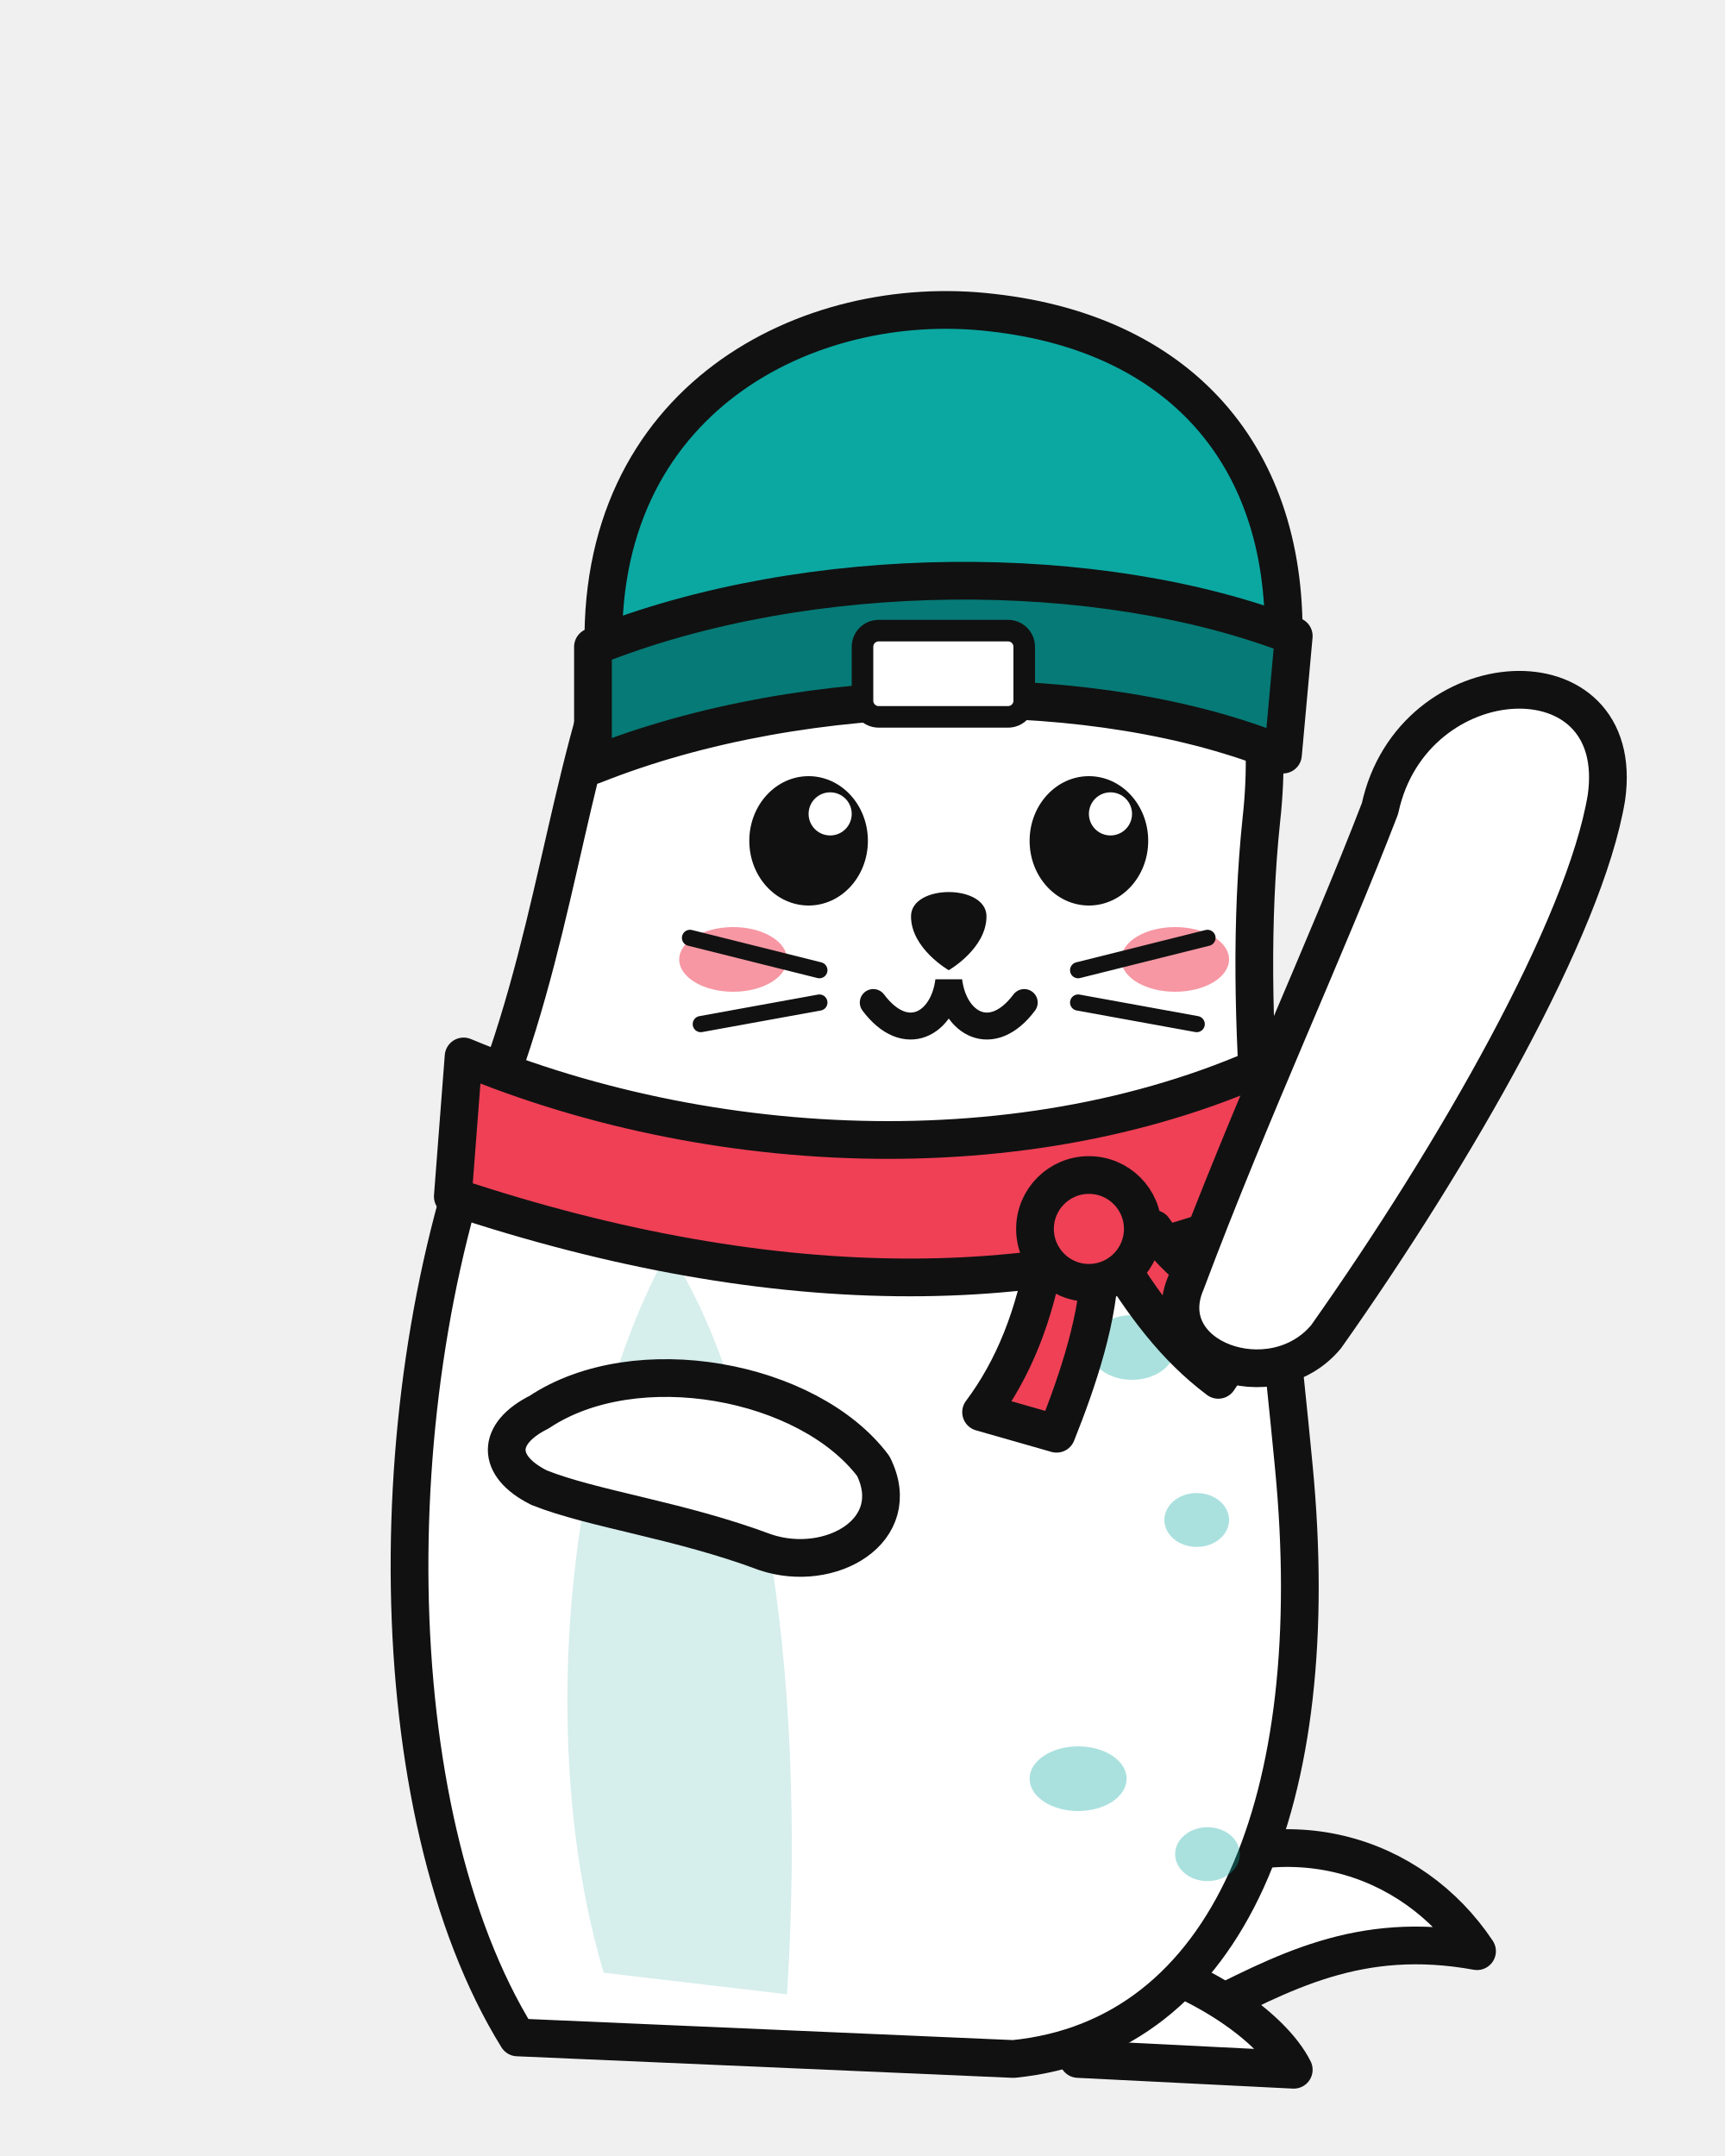
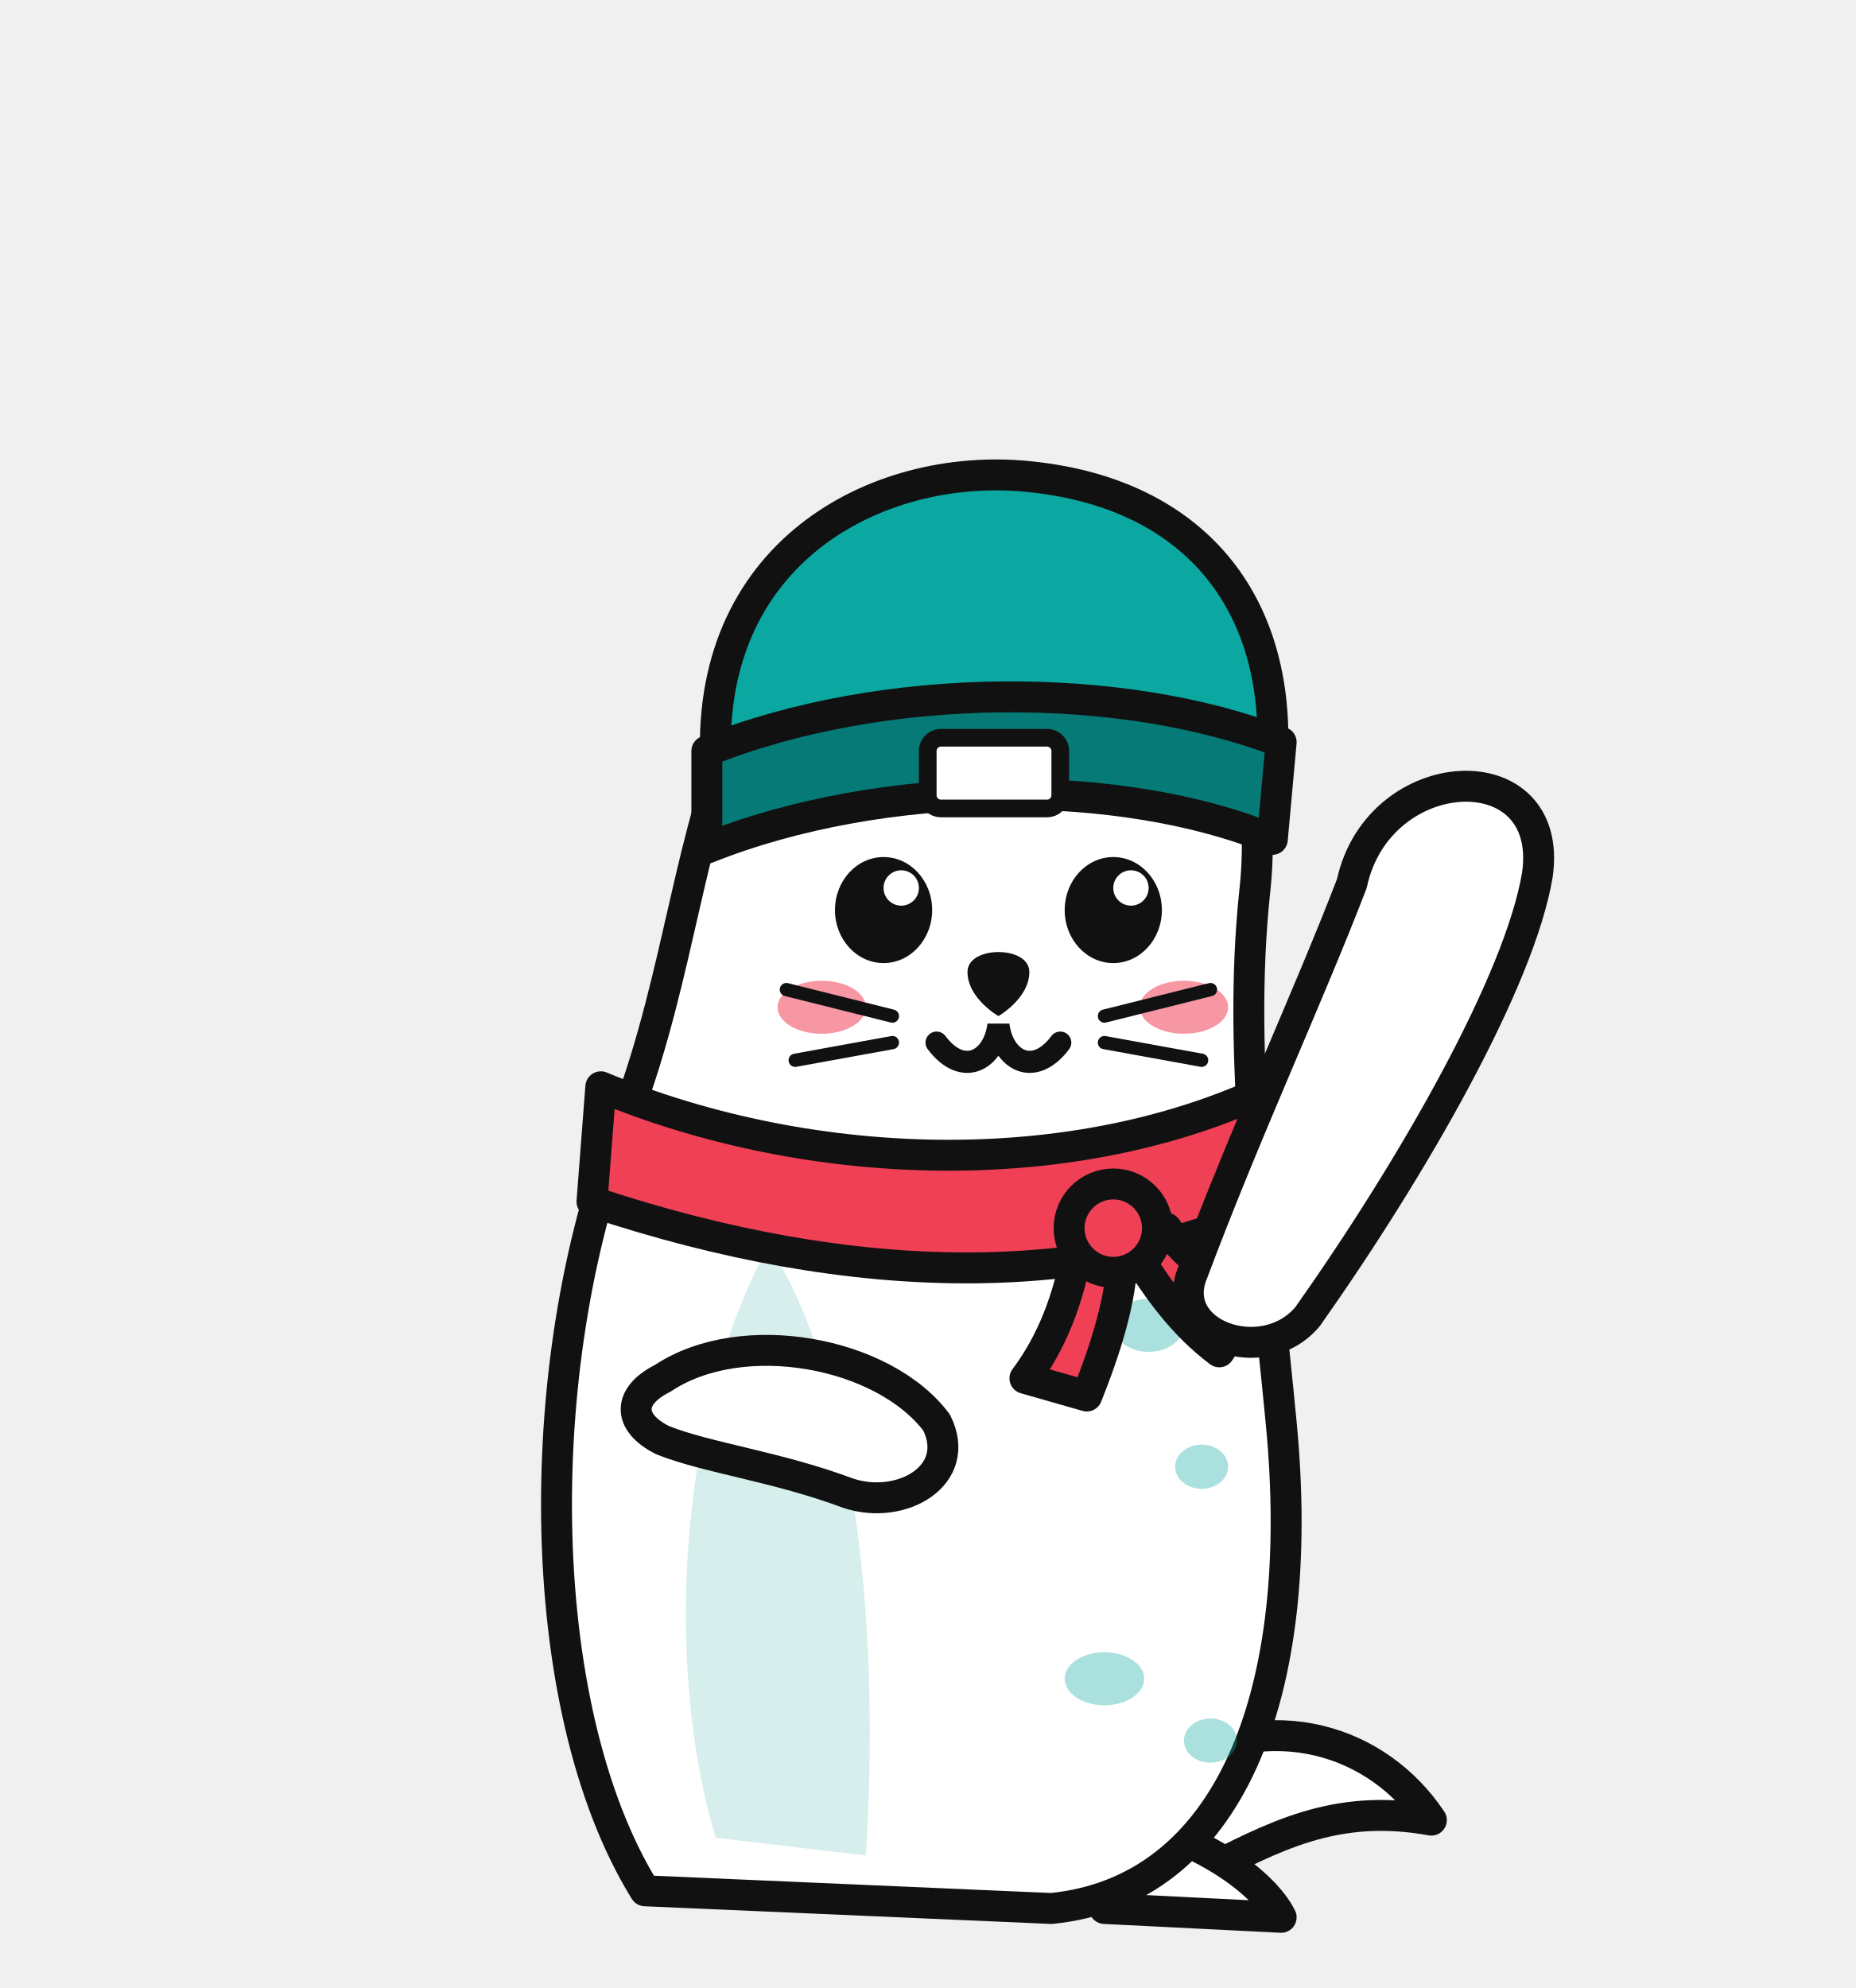
- <svg xmlns="http://www.w3.org/2000/svg" viewBox="0 0 320 400">
+ <svg xmlns="http://www.w3.org/2000/svg" viewBox="-50 -50 420 450">
  <style>
    .eyes { transform-box: fill-box; transform-origin: center; animation: blink 4.2s infinite; }
    @keyframes blink { 0%, 94%, 100% { transform: scaleY(1); } 97% { transform: scaleY(.1); } }
    .wave { transform-origin: 230px 244px; animation: wave .9s ease-in-out infinite alternate; }
    @keyframes wave { from { transform: rotate(-14deg); } to { transform: rotate(16deg); } }
    .up-l { transform-origin: 100px 244px; animation: up-l .45s ease-in-out infinite alternate; }
    .up-r { transform-origin: 230px 244px; animation: up-r .45s ease-in-out infinite alternate; }
    @keyframes up-l { to { transform: rotate(-12deg); } }
    @keyframes up-r { to { transform: rotate(12deg); } }
    .spark path { transform-box: fill-box; transform-origin: center; animation: spark .8s ease-in-out infinite alternate; }
    .spark path + path { animation-delay: -.4s; }
    @keyframes spark { from { transform: scale(.6) rotate(0); } to { transform: scale(1.1) rotate(20deg); } }
  </style>
  <g stroke="#111" stroke-width="7" stroke-linecap="round" stroke-linejoin="round">
    <path d="M214 350 C 238 336 262 344 274 362 C 252 358 238 366 222 374 Z" fill="#fff" />
    <path d="M204 362 C 222 366 236 376 240 384 L 200 382 Z" fill="#fff" />
    <path d="M96 378 C 70 336 70 256 92 202 C 104 170 106 138 118 112 C 132 84 160 72 188 78 C 222 86 238 116 234 152 C 230 190 236 230 240 272 C 246 334 228 378 188 382 Z" fill="#fff" />
  </g>
  <path d="M112 366 C 100 326 104 268 124 232 C 140 256 150 306 146 370 Z" fill="#d6eeec" />
  <g fill="#0ba8a2" opacity=".35">
    <ellipse cx="210" cy="250" rx="8" ry="6" />
    <ellipse cx="222" cy="282" rx="6" ry="5" />
    <ellipse cx="200" cy="330" rx="9" ry="6" />
    <ellipse cx="224" cy="344" rx="6" ry="5" />
  </g>
  <g stroke="#111" stroke-width="7" stroke-linecap="round" stroke-linejoin="round">
    <path d="M86 196 C 134 216 196 218 242 194 L 240 222 C 198 242 144 242 84 222 Z" fill="#ef4056" />
    <path d="M194 232 C 192 244 188 254 182 262 L 196 266 C 200 256 204 244 204 234 Z" fill="#ef4056" />
    <path d="M206 232 C 212 242 218 250 226 256 L 234 244 C 226 240 218 234 214 228 Z" fill="#ef4056" />
    <circle cx="202" cy="228" r="10" fill="#ef4056" />
    <path d="M112 122 C 110 74 150 54 184 58 C 220 62 240 86 238 122 C 204 108 150 108 112 122 Z" fill="#0ba8a2" />
    <path d="M110 120 C 150 104 204 104 240 118 L 238 140 C 204 126 150 126 110 142 Z" fill="#067a76" />
    <rect x="160" y="117" width="30" height="16" rx="3" fill="#fff" stroke-width="4" />
  </g>
  <g stroke="#111" stroke-width="7" stroke-linecap="round" stroke-linejoin="round">
    <path d="M100 262 C 118 250 150 256 162 272 C 168 284 154 292 142 288 C 126 282 110 280 100 276 C 92 272 92 266 100 262 Z" fill="#fff" />
    <g class="wave">
      <path d="M220 238 C 232 206 246 176 256 150 C 262 122 302 120 298 148 C 294 172 270 214 246 248 C 236 260 214 252 220 238 Z" fill="#fff" />
    </g>
  </g>
  <g class="eyes">
    <ellipse cx="150" cy="156" rx="11" ry="12" fill="#111" />
    <ellipse cx="202" cy="156" rx="11" ry="12" fill="#111" />
    <circle cx="154" cy="151" r="4" fill="#fff" />
    <circle cx="206" cy="151" r="4" fill="#fff" />
  </g>
  <path d="M162 186 C 168 194 175 190 176 182 C 177 190 184 194 190 186" fill="none" stroke="#111" stroke-width="5" stroke-linecap="round" />
  <ellipse cx="136" cy="178" rx="10" ry="6" fill="#f26b7c" opacity=".7" />
  <ellipse cx="218" cy="178" rx="10" ry="6" fill="#f26b7c" opacity=".7" />
  <path d="M169 170 C 169 164 183 164 183 170 C 183 176 176 180 176 180 C 176 180 169 176 169 170 Z" fill="#111" />
  <g stroke="#111" stroke-width="3" stroke-linecap="round">
    <path d="M152 180 L 128 174" />
    <path d="M152 186 L 130 190" />
    <path d="M200 180 L 224 174" />
    <path d="M200 186 L 222 190" />
  </g>
</svg>
